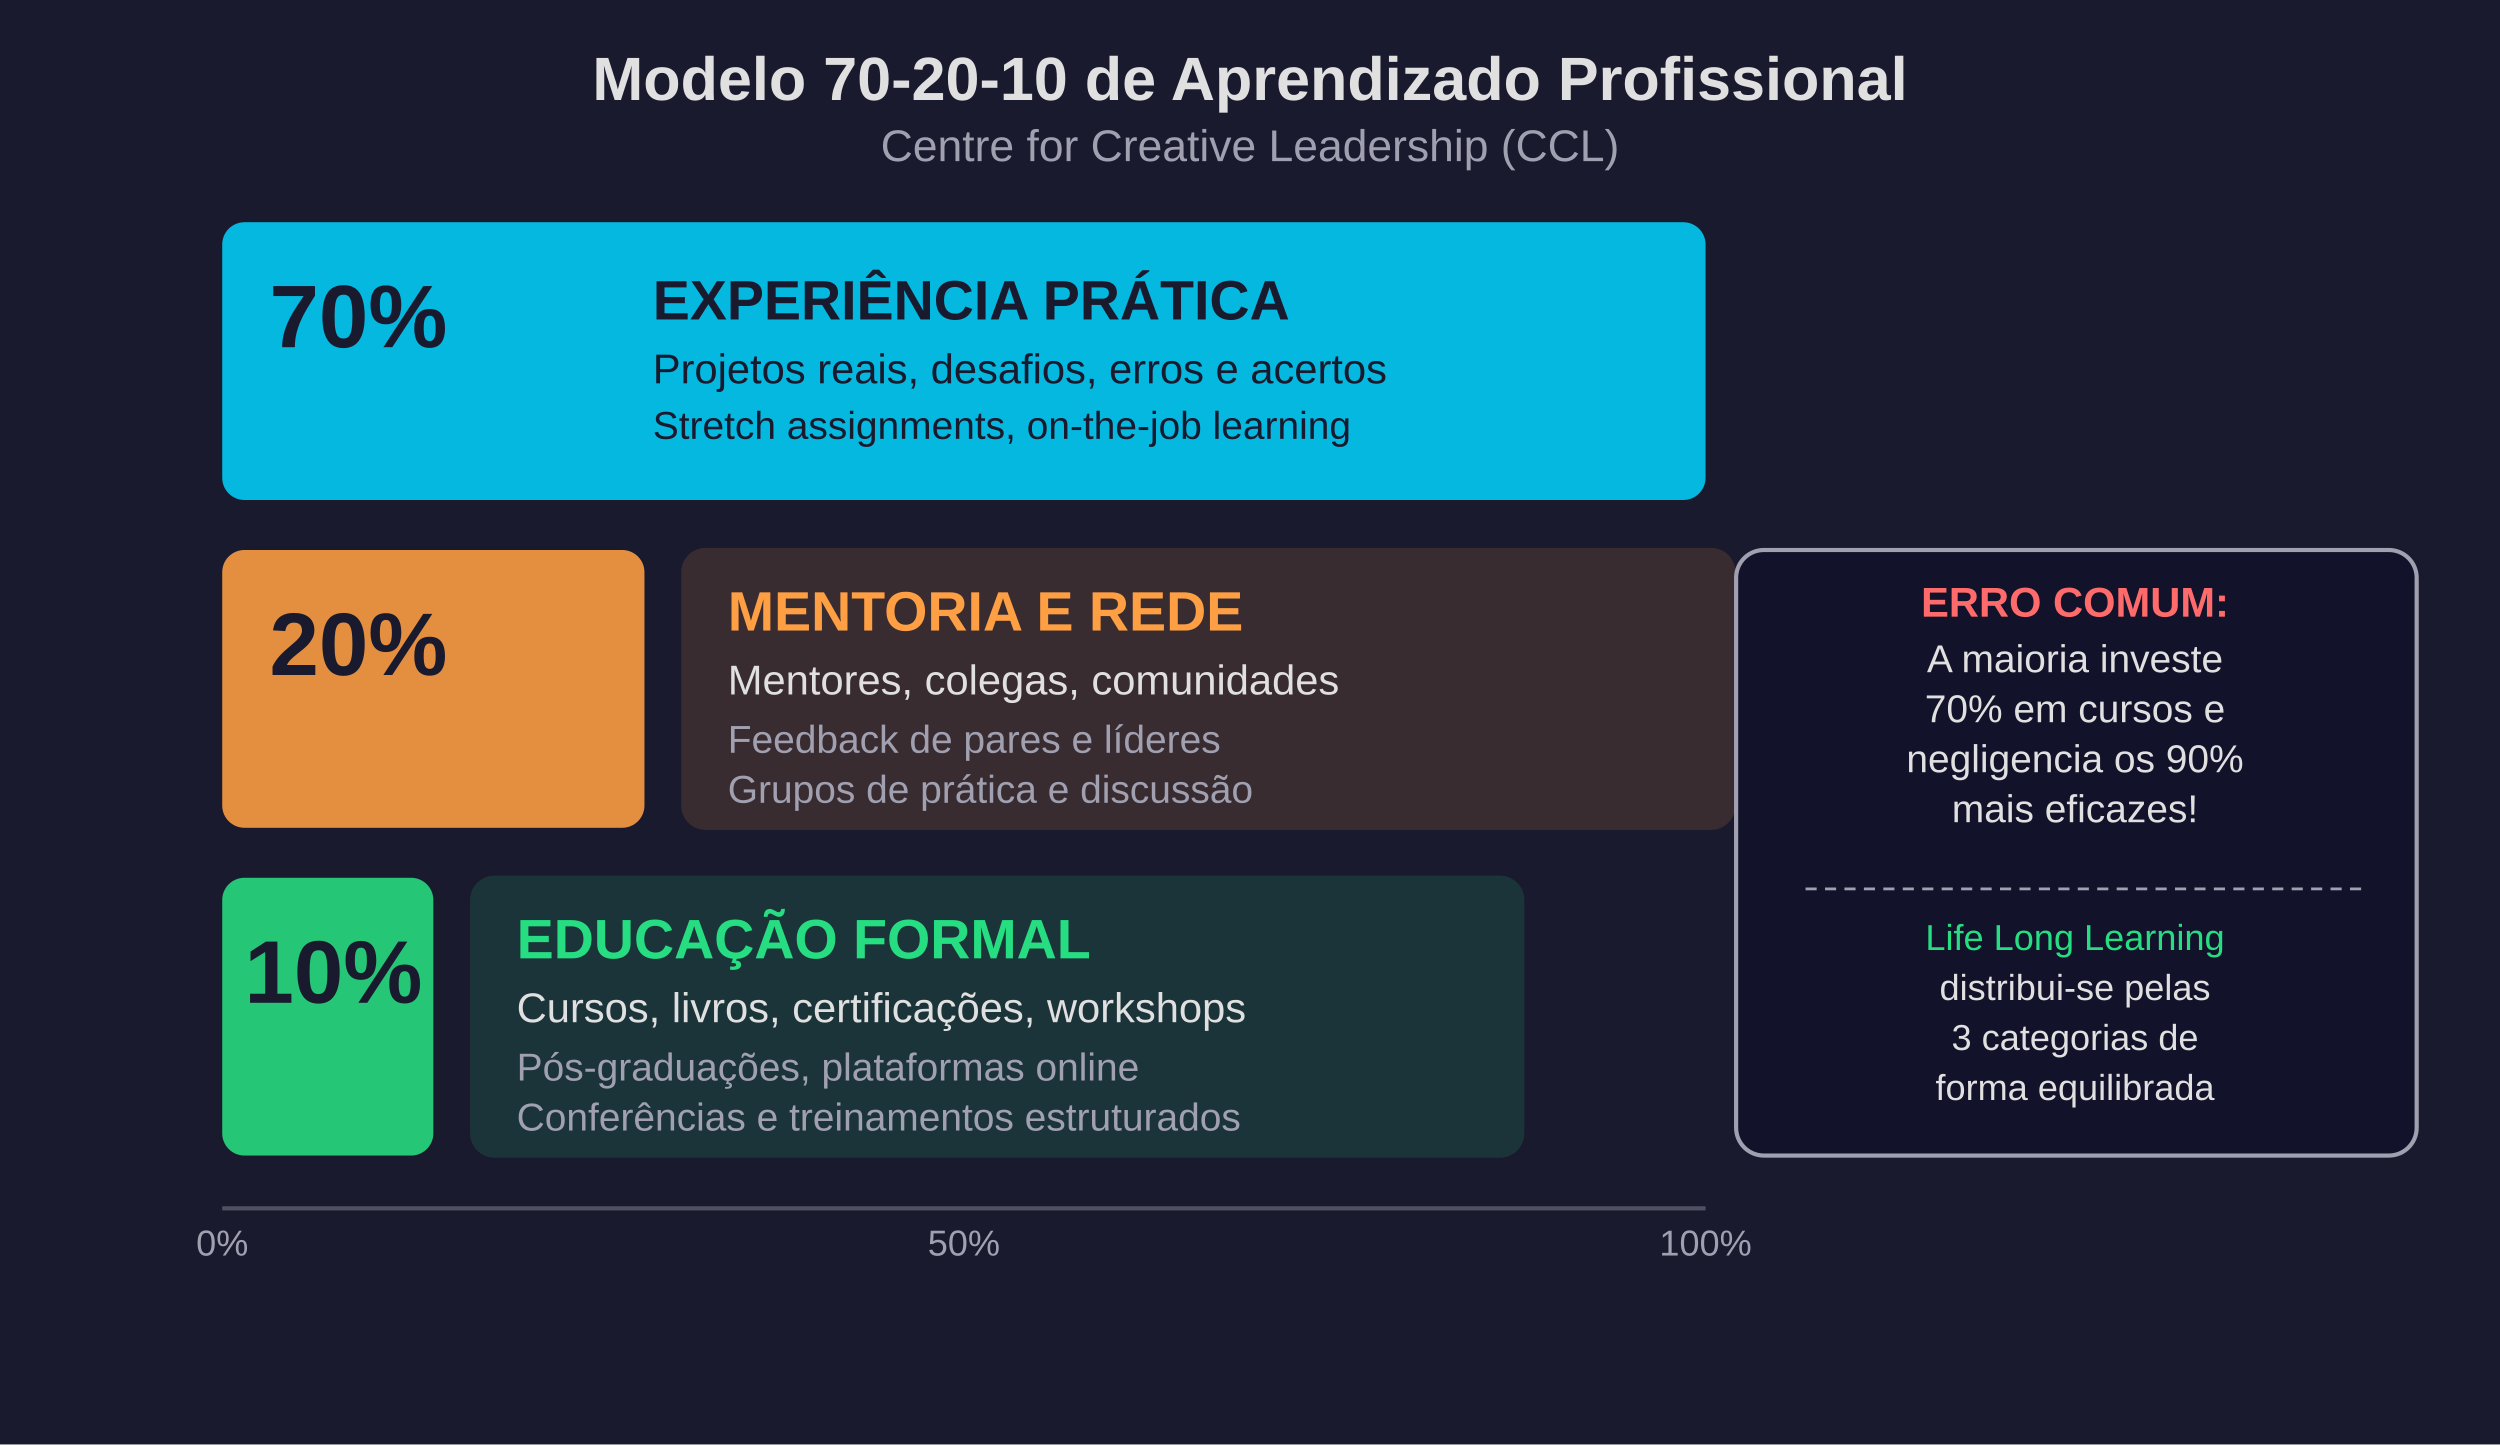
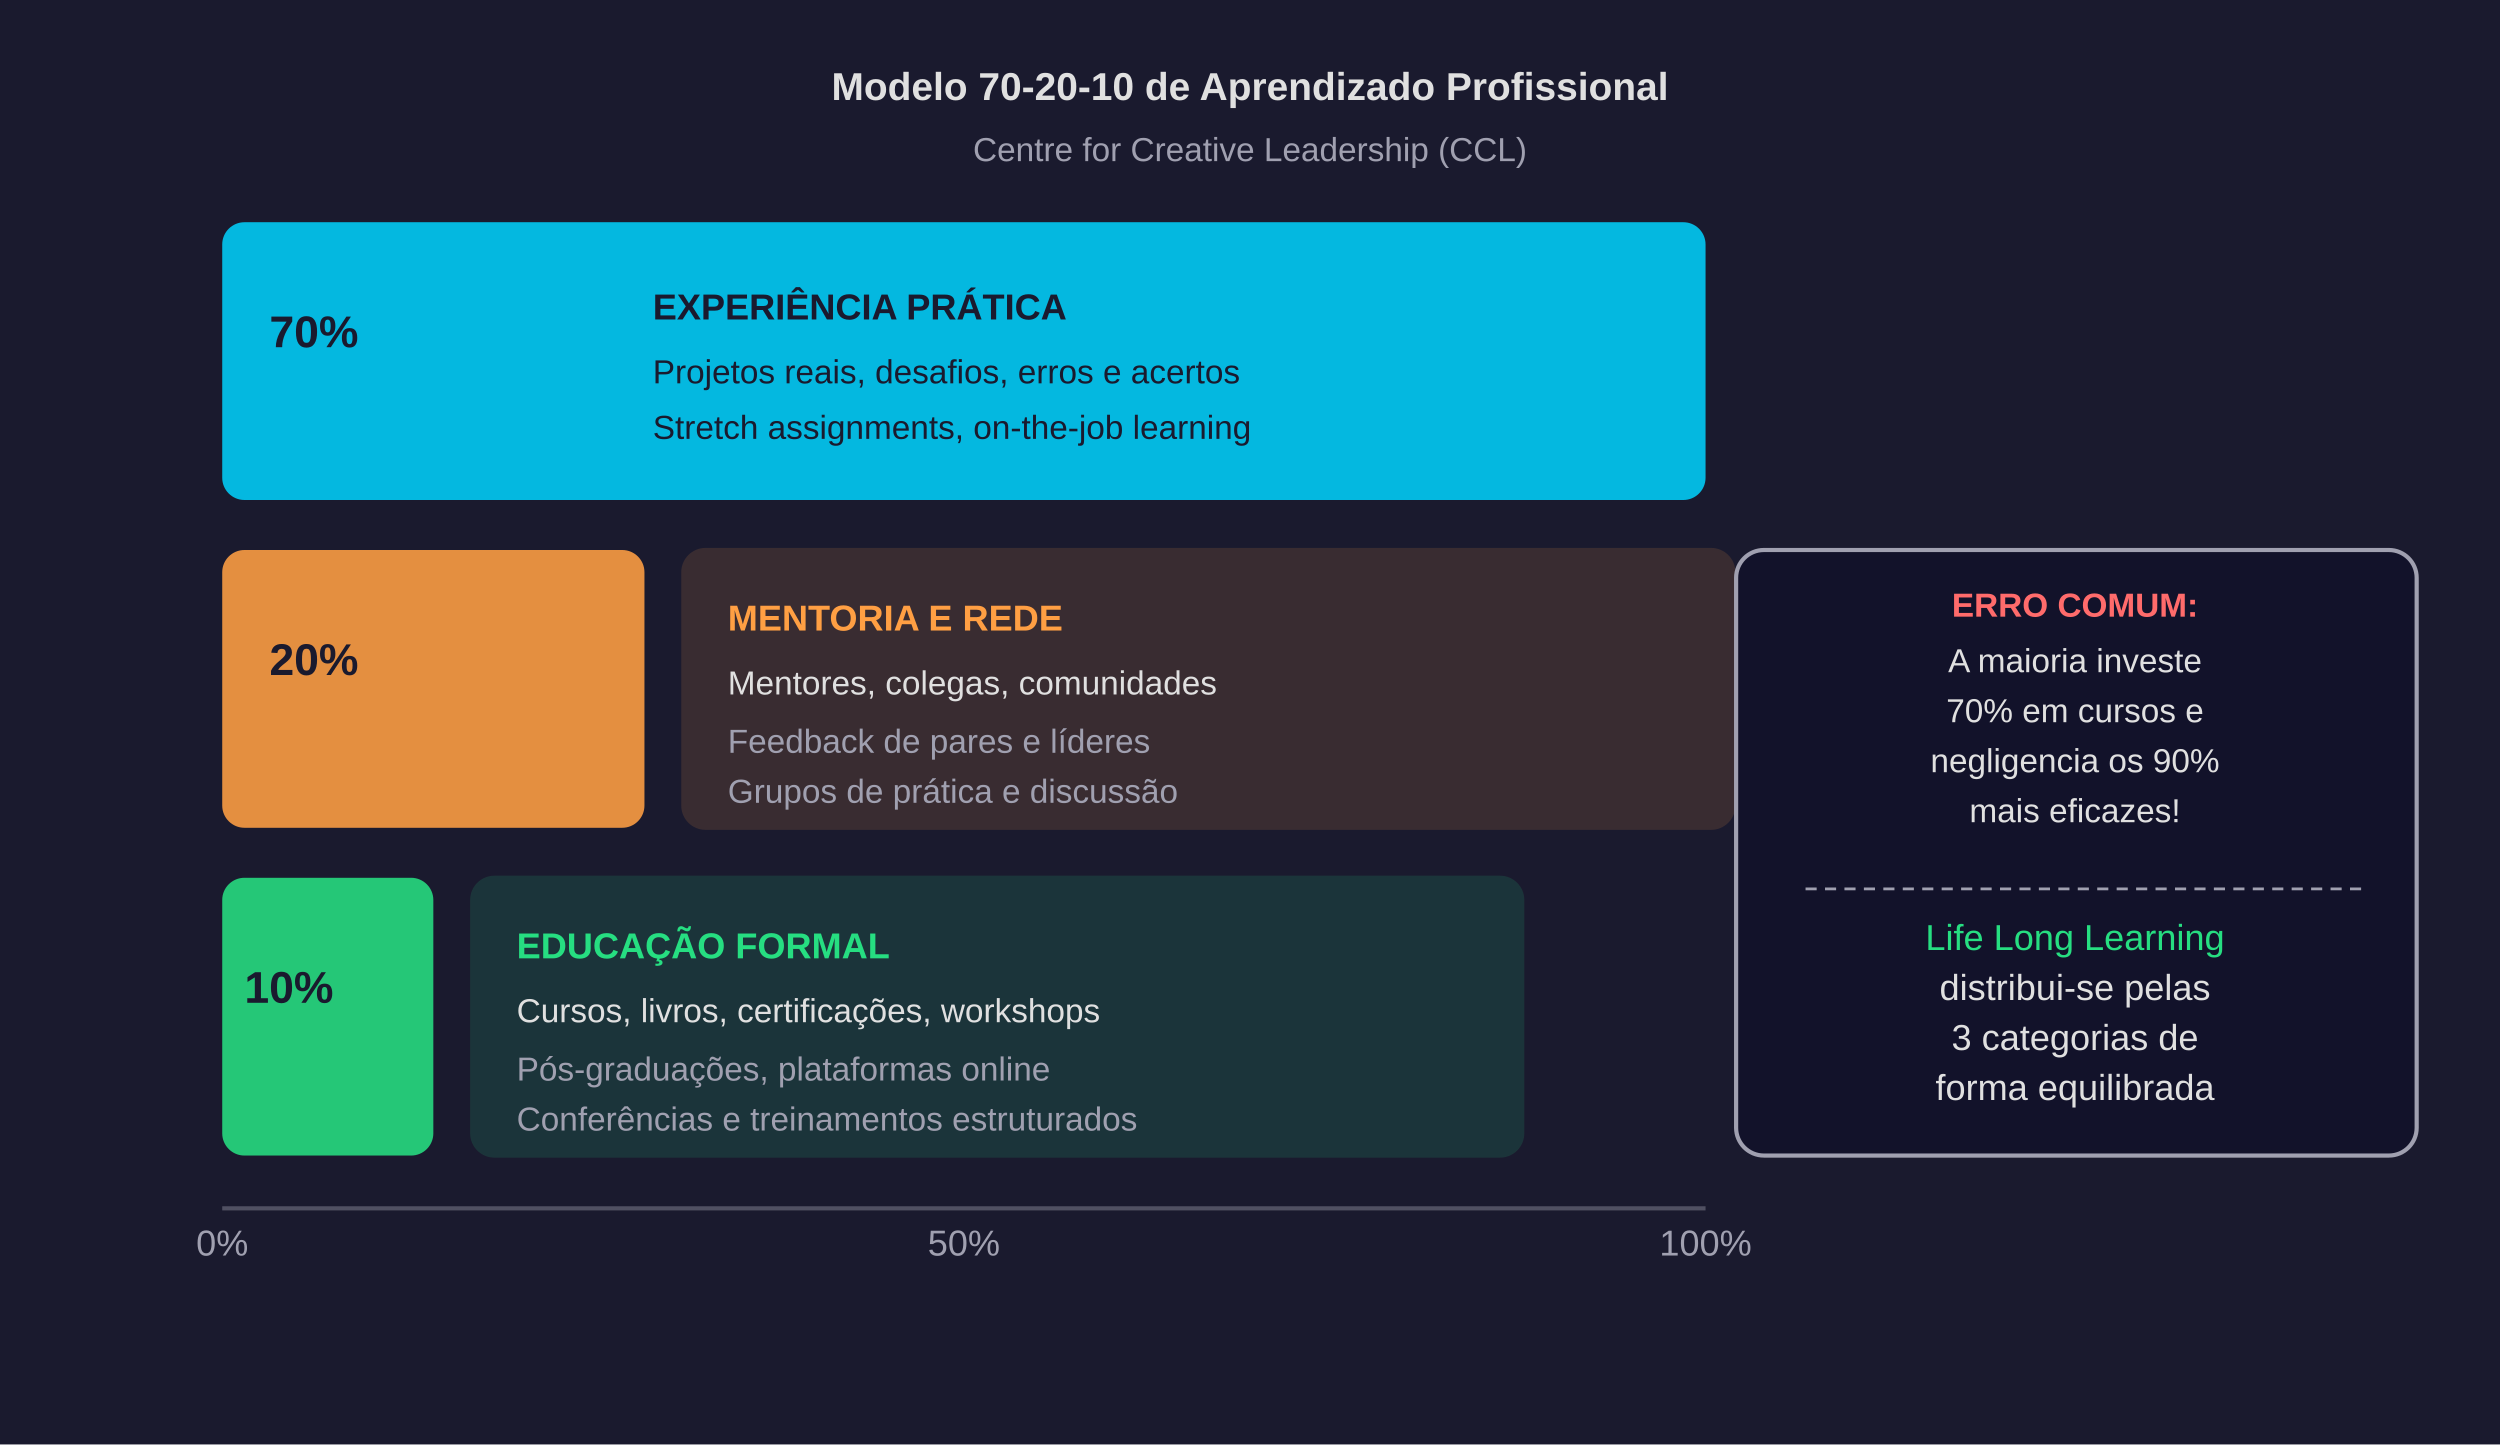
<svg xmlns="http://www.w3.org/2000/svg" viewBox="0 0 900 520" font-family="Segoe UI, Arial, sans-serif">
  <rect width="900" height="520" fill="#1a1a2e" />
-   <text x="450" y="36" text-anchor="middle" font-size="22" font-weight="bold" fill="#e0e0e0">Modelo 70-20-10 de Aprendizado Profissional</text>
-   <text x="450" y="58" text-anchor="middle" font-size="16" fill="#a0a0b0">Centre for Creative Leadership (CCL)</text>
+   <text x="450" y="36" text-anchor="middle" font-size="14" font-weight="bold" fill="#e0e0e0">Modelo 70-20-10 de Aprendizado Profissional</text>
+   <text x="450" y="58" text-anchor="middle" font-size="12" fill="#a0a0b0">Centre for Creative Leadership (CCL)</text>
  <rect x="80" y="80" width="534" height="100" rx="8" fill="#00d4ff" opacity="0.85" />
-   <text x="97" y="125" font-size="32" font-weight="bold" fill="#1a1a2e">70%</text>
-   <text x="235" y="115" font-size="20" font-weight="bold" fill="#1a1a2e">EXPERIÊNCIA PRÁTICA</text>
-   <text x="235" y="138" font-size="15" fill="#1a1a2e">Projetos reais, desafios, erros e acertos</text>
-   <text x="235" y="158" font-size="14" fill="#1a1a2e">Stretch assignments, on-the-job learning</text>
+   <text x="97" y="125" font-size="16" font-weight="bold" fill="#1a1a2e">70%</text>
+   <text x="235" y="115" font-size="13" font-weight="bold" fill="#1a1a2e">EXPERIÊNCIA PRÁTICA</text>
+   <text x="235" y="138" font-size="12" fill="#1a1a2e">Projetos reais, desafios, erros e acertos</text>
+   <text x="235" y="158" font-size="12" fill="#1a1a2e">Stretch assignments, on-the-job learning</text>
  <rect x="80" y="198" width="152" height="100" rx="8" fill="#ff9f43" opacity="0.88" />
-   <text x="97" y="243" font-size="32" font-weight="bold" fill="#1a1a2e">20%</text>
+   <text x="97" y="243" font-size="16" font-weight="bold" fill="#1a1a2e">20%</text>
  <rect x="246" y="198" width="378" height="100" rx="8" fill="#ff9f43" opacity="0.14" stroke="#ff9f43" stroke-width="1.5" />
-   <text x="262" y="227" font-size="20" font-weight="bold" fill="#ff9f43">MENTORIA E REDE</text>
-   <text x="262" y="250" font-size="15" fill="#e0e0e0">Mentores, colegas, comunidades</text>
-   <text x="262" y="271" font-size="14" fill="#a0a0b0">Feedback de pares e líderes</text>
-   <text x="262" y="289" font-size="14" fill="#a0a0b0">Grupos de prática e discussão</text>
+   <text x="262" y="227" font-size="13" font-weight="bold" fill="#ff9f43">MENTORIA E REDE</text>
+   <text x="262" y="250" font-size="12" fill="#e0e0e0">Mentores, colegas, comunidades</text>
+   <text x="262" y="271" font-size="12" fill="#a0a0b0">Feedback de pares e líderes</text>
+   <text x="262" y="289" font-size="12" fill="#a0a0b0">Grupos de prática e discussão</text>
  <rect x="80" y="316" width="76" height="100" rx="8" fill="#26de81" opacity="0.88" />
-   <text x="88" y="361" font-size="32" font-weight="bold" fill="#1a1a2e">10%</text>
+   <text x="88" y="361" font-size="16" font-weight="bold" fill="#1a1a2e">10%</text>
  <rect x="170" y="316" width="378" height="100" rx="8" fill="#26de81" opacity="0.14" stroke="#26de81" stroke-width="1.5" />
-   <text x="186" y="345" font-size="20" font-weight="bold" fill="#26de81">EDUCAÇÃO FORMAL</text>
-   <text x="186" y="368" font-size="15" fill="#e0e0e0">Cursos, livros, certificações, workshops</text>
-   <text x="186" y="389" font-size="14" fill="#a0a0b0">Pós-graduações, plataformas online</text>
-   <text x="186" y="407" font-size="14" fill="#a0a0b0">Conferências e treinamentos estruturados</text>
+   <text x="186" y="345" font-size="13" font-weight="bold" fill="#26de81">EDUCAÇÃO FORMAL</text>
+   <text x="186" y="368" font-size="12" fill="#e0e0e0">Cursos, livros, certificações, workshops</text>
+   <text x="186" y="389" font-size="12" fill="#a0a0b0">Pós-graduações, plataformas online</text>
+   <text x="186" y="407" font-size="12" fill="#a0a0b0">Conferências e treinamentos estruturados</text>
  <rect x="625" y="198" width="245" height="218" rx="10" fill="#12122a" stroke="#a0a0b0" stroke-width="1.5" />
-   <text x="747" y="222" text-anchor="middle" font-size="15" font-weight="bold" fill="#ff6b6b">ERRO COMUM:</text>
-   <text x="747" y="242" text-anchor="middle" font-size="14" fill="#e0e0e0">A maioria investe</text>
-   <text x="747" y="260" text-anchor="middle" font-size="14" fill="#e0e0e0">70% em cursos e</text>
-   <text x="747" y="278" text-anchor="middle" font-size="14" fill="#e0e0e0">negligencia os 90%</text>
-   <text x="747" y="296" text-anchor="middle" font-size="14" fill="#e0e0e0">mais eficazes!</text>
+   <text x="747" y="222" text-anchor="middle" font-size="12" font-weight="bold" fill="#ff6b6b">ERRO COMUM:</text>
+   <text x="747" y="242" text-anchor="middle" font-size="12" fill="#e0e0e0">A maioria investe</text>
+   <text x="747" y="260" text-anchor="middle" font-size="12" fill="#e0e0e0">70% em cursos e</text>
+   <text x="747" y="278" text-anchor="middle" font-size="12" fill="#e0e0e0">negligencia os 90%</text>
+   <text x="747" y="296" text-anchor="middle" font-size="12" fill="#e0e0e0">mais eficazes!</text>
  <line x1="650" y1="320" x2="850" y2="320" stroke="#a0a0b0" stroke-width="1" stroke-dasharray="4,3" />
  <text x="747" y="342" text-anchor="middle" font-size="13" fill="#26de81">Life Long Learning</text>
  <text x="747" y="360" text-anchor="middle" font-size="13" fill="#e0e0e0">distribui-se pelas</text>
  <text x="747" y="378" text-anchor="middle" font-size="13" fill="#e0e0e0">3 categorias de</text>
  <text x="747" y="396" text-anchor="middle" font-size="13" fill="#e0e0e0">forma equilibrada</text>
  <line x1="80" y1="435" x2="614" y2="435" stroke="#a0a0b0" stroke-width="1.5" stroke-dasharray="none" opacity="0.4" />
  <text x="80" y="452" text-anchor="middle" font-size="13" fill="#a0a0b0">0%</text>
  <text x="347" y="452" text-anchor="middle" font-size="13" fill="#a0a0b0">50%</text>
  <text x="614" y="452" text-anchor="middle" font-size="13" fill="#a0a0b0">100%</text>
</svg>
